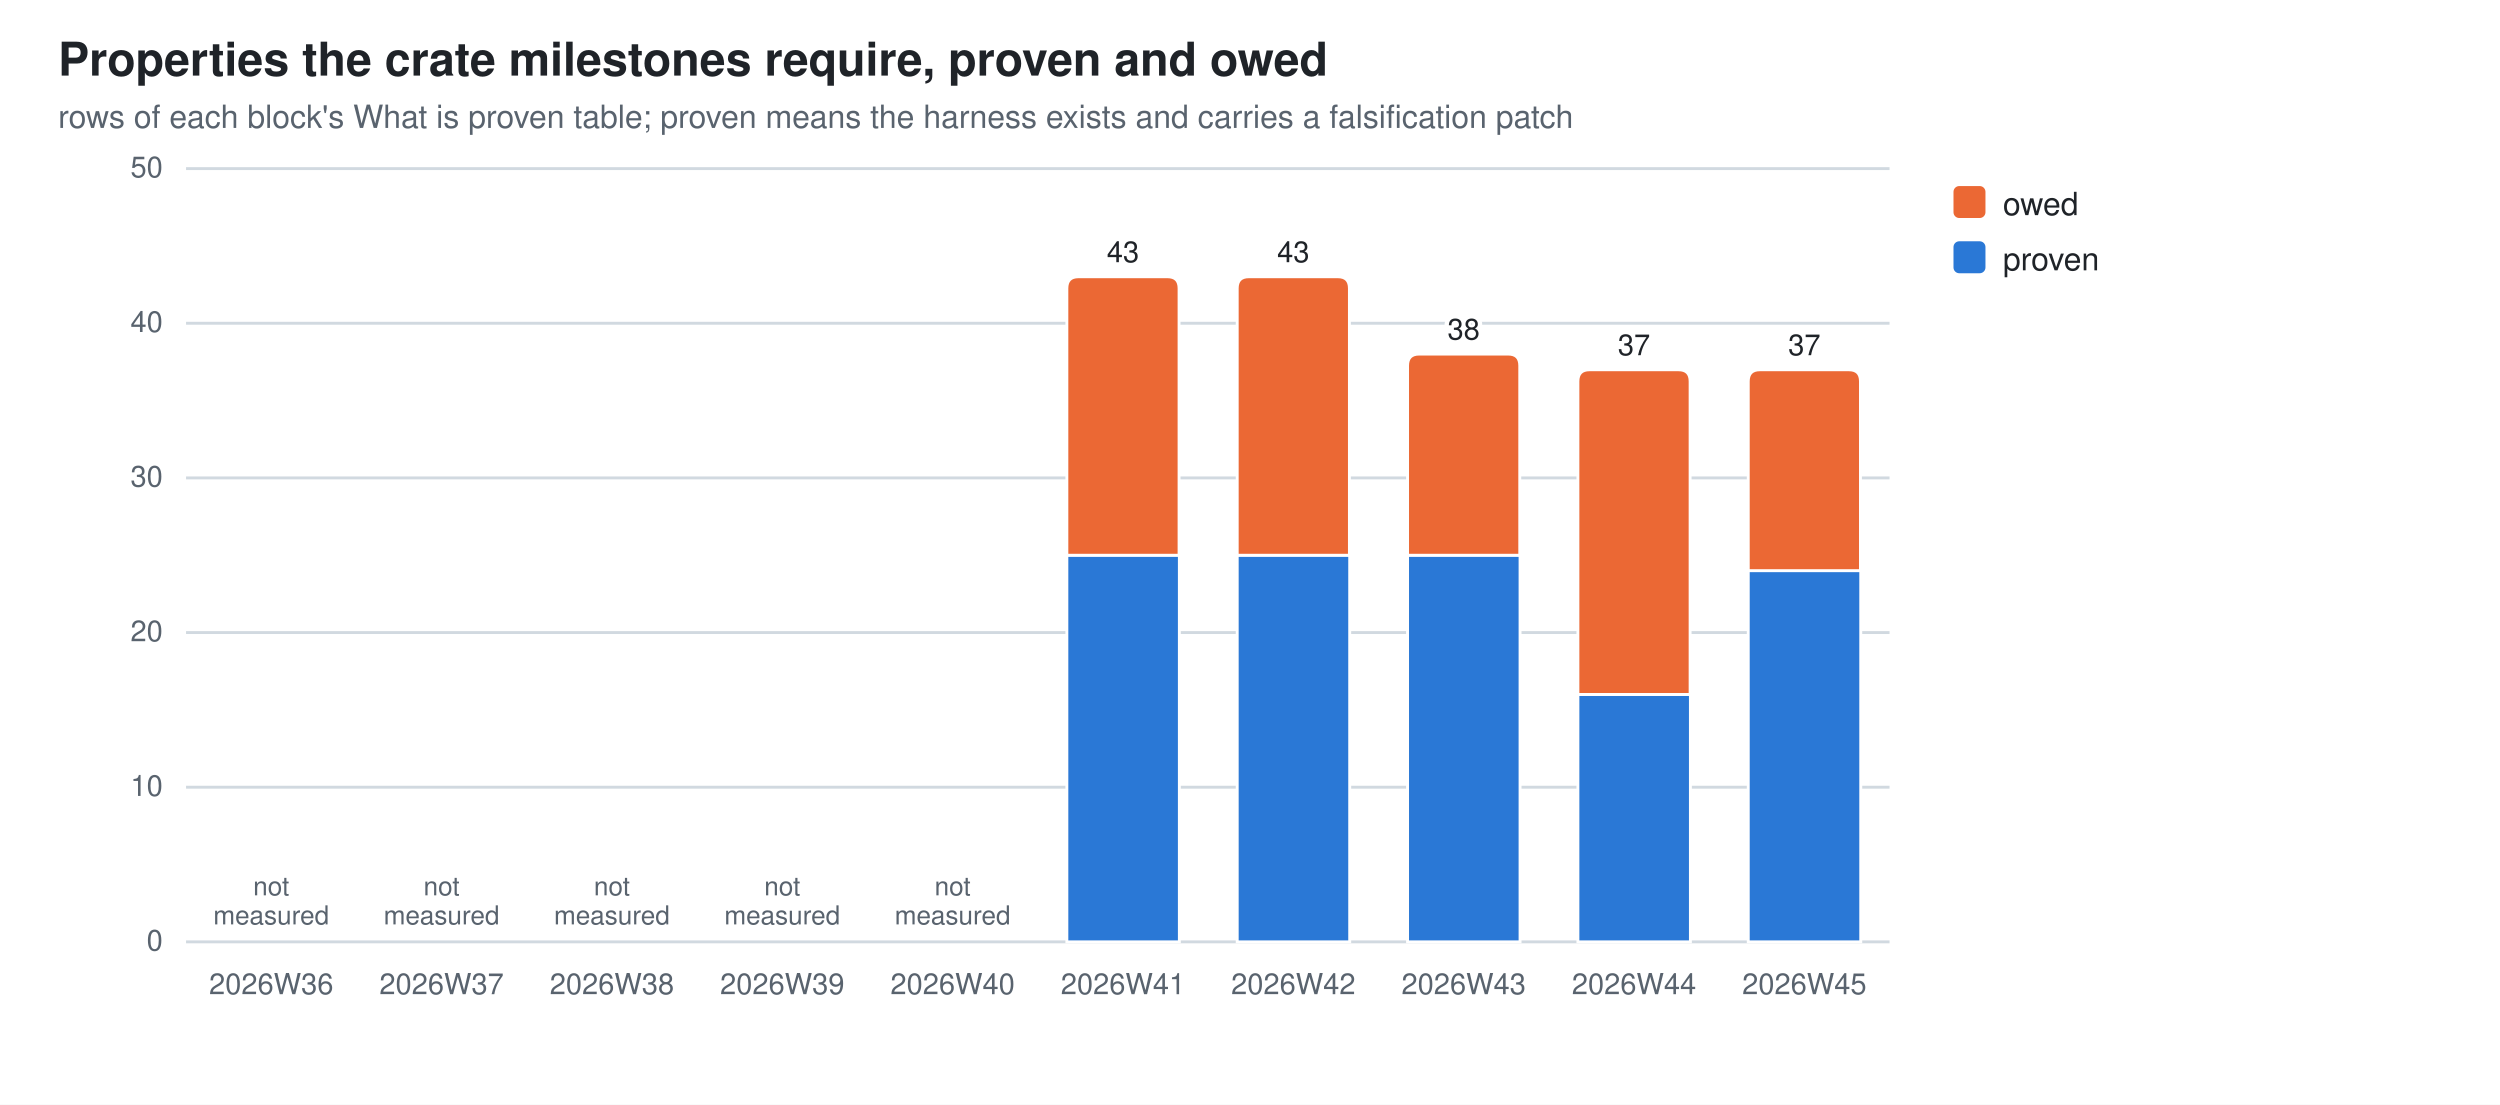
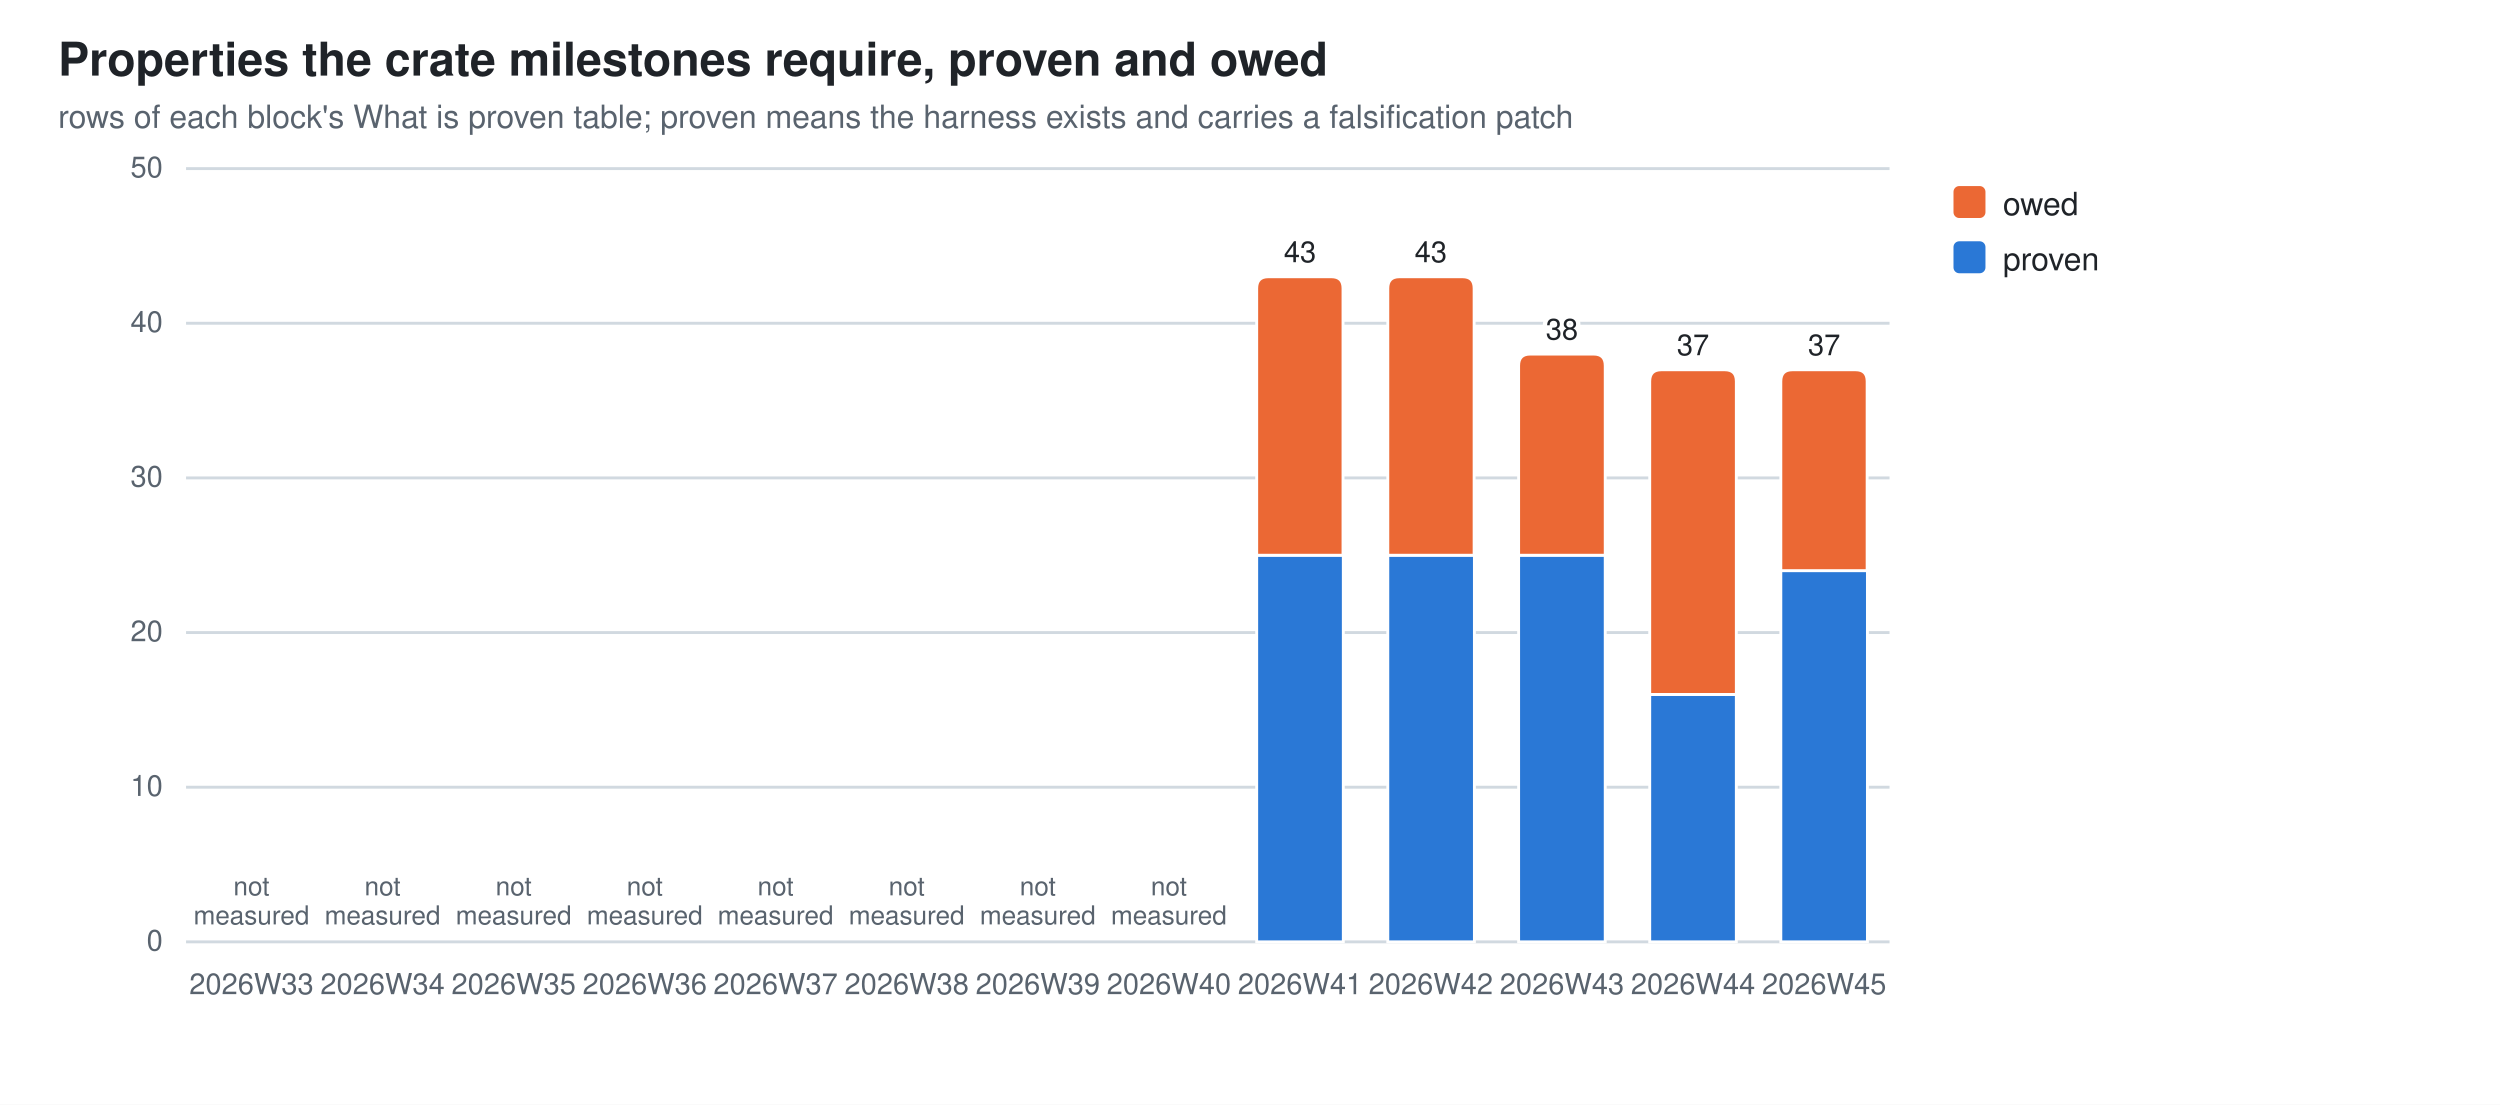
<svg xmlns="http://www.w3.org/2000/svg" width="860" height="380" viewBox="0 0 860 380" role="img" aria-label="Properties the crate milestones require, proven and owed">
  <style>
  .bg{fill:#ffffff} .fg{fill:#1f2328} .mut{fill:#59636e} .grid{stroke:#d1d9e0}
  .seg{stroke:#ffffff;stroke-width:1}
  .val{paint-order:stroke;stroke:#ffffff;stroke-width:3px;stroke-linejoin:round}
  .s0{fill:#2a78d6}  .s1{fill:#eb6834}
  @media (prefers-color-scheme: dark){
    .bg{fill:#0d1117} .fg{fill:#e6edf3} .mut{fill:#9198a1} .grid{stroke:#30363d}
    .seg{stroke:#0d1117} .val{stroke:#0d1117} .s0{fill:#3987e5} .s1{fill:#d95926}}
  text{font-family:-apple-system,BlinkMacSystemFont,"Segoe UI",Helvetica,Arial,sans-serif}
</style>
  <rect class="bg" width="860" height="380" />
  <text class="fg" x="20" y="26" font-size="16" font-weight="600">Properties the crate milestones require, proven and owed</text>
  <text class="mut" x="20" y="44" font-size="11">rows of each block's What is proven table; proven means the harness exists and carries a falsification patch</text>
  <line class="grid" x1="64" y1="324.0" x2="650.0" y2="324.0" stroke-width="1" />
  <text class="mut" x="56" y="327.0" font-size="10" text-anchor="end">0</text>
  <line class="grid" x1="64" y1="270.8" x2="650.0" y2="270.8" stroke-width="1" />
  <text class="mut" x="56" y="273.8" font-size="10" text-anchor="end">10</text>
  <line class="grid" x1="64" y1="217.6" x2="650.0" y2="217.6" stroke-width="1" />
  <text class="mut" x="56" y="220.6" font-size="10" text-anchor="end">20</text>
  <line class="grid" x1="64" y1="164.4" x2="650.0" y2="164.4" stroke-width="1" />
  <text class="mut" x="56" y="167.4" font-size="10" text-anchor="end">30</text>
  <line class="grid" x1="64" y1="111.2" x2="650.0" y2="111.2" stroke-width="1" />
  <text class="mut" x="56" y="114.2" font-size="10" text-anchor="end">40</text>
  <line class="grid" x1="64" y1="58.0" x2="650.0" y2="58.0" stroke-width="1" />
  <text class="mut" x="56" y="61.0" font-size="10" text-anchor="end">50</text>
-   <text class="mut" x="93.3" y="342" font-size="10" text-anchor="middle">2026W36</text>
-   <text class="mut" x="93.3" y="308.0" font-size="9" text-anchor="middle">not<tspan x="93.3" dy="10">measured</tspan>
+   <text class="mut" x="86.5" y="342" font-size="10" text-anchor="middle">2026W33</text>
+   <text class="mut" x="86.5" y="308.0" font-size="9" text-anchor="middle">not<tspan x="86.5" dy="10">measured</tspan>
  </text>
-   <text class="mut" x="151.9" y="342" font-size="10" text-anchor="middle">2026W37</text>
-   <text class="mut" x="151.9" y="308.0" font-size="9" text-anchor="middle">not<tspan x="151.9" dy="10">measured</tspan>
+   <text class="mut" x="131.6" y="342" font-size="10" text-anchor="middle">2026W34</text>
+   <text class="mut" x="131.6" y="308.0" font-size="9" text-anchor="middle">not<tspan x="131.6" dy="10">measured</tspan>
  </text>
-   <text class="mut" x="210.5" y="342" font-size="10" text-anchor="middle">2026W38</text>
-   <text class="mut" x="210.5" y="308.0" font-size="9" text-anchor="middle">not<tspan x="210.5" dy="10">measured</tspan>
+   <text class="mut" x="176.7" y="342" font-size="10" text-anchor="middle">2026W35</text>
+   <text class="mut" x="176.7" y="308.0" font-size="9" text-anchor="middle">not<tspan x="176.7" dy="10">measured</tspan>
  </text>
-   <text class="mut" x="269.1" y="342" font-size="10" text-anchor="middle">2026W39</text>
-   <text class="mut" x="269.1" y="308.0" font-size="9" text-anchor="middle">not<tspan x="269.1" dy="10">measured</tspan>
+   <text class="mut" x="221.8" y="342" font-size="10" text-anchor="middle">2026W36</text>
+   <text class="mut" x="221.8" y="308.0" font-size="9" text-anchor="middle">not<tspan x="221.8" dy="10">measured</tspan>
  </text>
-   <text class="mut" x="327.7" y="342" font-size="10" text-anchor="middle">2026W40</text>
-   <text class="mut" x="327.7" y="308.0" font-size="9" text-anchor="middle">not<tspan x="327.7" dy="10">measured</tspan>
+   <text class="mut" x="266.8" y="342" font-size="10" text-anchor="middle">2026W37</text>
+   <text class="mut" x="266.8" y="308.0" font-size="9" text-anchor="middle">not<tspan x="266.8" dy="10">measured</tspan>
  </text>
-   <rect class="seg s0" x="367.0" y="191.0" width="38.7" height="133.0" />
-   <path class="seg s1" d="M367.0,191.0 V99.2 Q367.0,95.2 371.0,95.2 H401.6 Q405.6,95.2 405.6,99.2 V191.0 Z" />
-   <text class="mut" x="386.3" y="342" font-size="10" text-anchor="middle">2026W41</text>
-   <text class="fg val" x="386.3" y="90.2" font-size="10" text-anchor="middle">43</text>
-   <rect class="seg s0" x="425.6" y="191.0" width="38.7" height="133.0" />
-   <path class="seg s1" d="M425.6,191.0 V99.2 Q425.6,95.2 429.6,95.2 H460.2 Q464.2,95.2 464.2,99.2 V191.0 Z" />
-   <text class="mut" x="444.9" y="342" font-size="10" text-anchor="middle">2026W42</text>
-   <text class="fg val" x="444.9" y="90.2" font-size="10" text-anchor="middle">43</text>
-   <rect class="seg s0" x="484.2" y="191.0" width="38.7" height="133.0" />
-   <path class="seg s1" d="M484.2,191.0 V125.8 Q484.2,121.8 488.2,121.8 H518.8 Q522.8,121.8 522.8,125.8 V191.0 Z" />
-   <text class="mut" x="503.5" y="342" font-size="10" text-anchor="middle">2026W43</text>
-   <text class="fg val" x="503.5" y="116.8" font-size="10" text-anchor="middle">38</text>
-   <rect class="seg s0" x="542.8" y="238.9" width="38.7" height="85.1" />
-   <path class="seg s1" d="M542.8,238.9 V131.2 Q542.8,127.2 546.8,127.2 H577.4 Q581.4,127.2 581.4,131.2 V238.9 Z" />
-   <text class="mut" x="562.1" y="342" font-size="10" text-anchor="middle">2026W44</text>
-   <text class="fg val" x="562.1" y="122.2" font-size="10" text-anchor="middle">37</text>
-   <rect class="seg s0" x="601.4" y="196.3" width="38.7" height="127.7" />
-   <path class="seg s1" d="M601.4,196.3 V131.2 Q601.4,127.2 605.4,127.2 H636.0 Q640.0,127.2 640.0,131.2 V196.3 Z" />
-   <text class="mut" x="620.7" y="342" font-size="10" text-anchor="middle">2026W45</text>
-   <text class="fg val" x="620.7" y="122.2" font-size="10" text-anchor="middle">37</text>
+   <text class="mut" x="311.9" y="342" font-size="10" text-anchor="middle">2026W38</text>
+   <text class="mut" x="311.9" y="308.0" font-size="9" text-anchor="middle">not<tspan x="311.9" dy="10">measured</tspan>
+   </text>
+   <text class="mut" x="357.0" y="342" font-size="10" text-anchor="middle">2026W39</text>
+   <text class="mut" x="357.0" y="308.0" font-size="9" text-anchor="middle">not<tspan x="357.0" dy="10">measured</tspan>
+   </text>
+   <text class="mut" x="402.1" y="342" font-size="10" text-anchor="middle">2026W40</text>
+   <text class="mut" x="402.1" y="308.0" font-size="9" text-anchor="middle">not<tspan x="402.1" dy="10">measured</tspan>
+   </text>
+   <rect class="seg s0" x="432.3" y="191.0" width="29.8" height="133.0" />
+   <path class="seg s1" d="M432.3,191.0 V99.2 Q432.3,95.2 436.3,95.2 H458.0 Q462.0,95.2 462.0,99.2 V191.0 Z" />
+   <text class="mut" x="447.2" y="342" font-size="10" text-anchor="middle">2026W41</text>
+   <text class="fg val" x="447.2" y="90.2" font-size="10" text-anchor="middle">43</text>
+   <rect class="seg s0" x="477.4" y="191.0" width="29.8" height="133.0" />
+   <path class="seg s1" d="M477.4,191.0 V99.2 Q477.4,95.2 481.4,95.2 H503.1 Q507.1,95.2 507.1,99.2 V191.0 Z" />
+   <text class="mut" x="492.2" y="342" font-size="10" text-anchor="middle">2026W42</text>
+   <text class="fg val" x="492.2" y="90.2" font-size="10" text-anchor="middle">43</text>
+   <rect class="seg s0" x="522.4" y="191.0" width="29.8" height="133.0" />
+   <path class="seg s1" d="M522.4,191.0 V125.8 Q522.4,121.8 526.4,121.8 H548.2 Q552.2,121.8 552.2,125.8 V191.0 Z" />
+   <text class="mut" x="537.3" y="342" font-size="10" text-anchor="middle">2026W43</text>
+   <text class="fg val" x="537.3" y="116.8" font-size="10" text-anchor="middle">38</text>
+   <rect class="seg s0" x="567.5" y="238.9" width="29.8" height="85.1" />
+   <path class="seg s1" d="M567.5,238.9 V131.2 Q567.5,127.2 571.5,127.2 H593.3 Q597.3,127.2 597.3,131.2 V238.9 Z" />
+   <text class="mut" x="582.4" y="342" font-size="10" text-anchor="middle">2026W44</text>
+   <text class="fg val" x="582.4" y="122.2" font-size="10" text-anchor="middle">37</text>
+   <rect class="seg s0" x="612.6" y="196.3" width="29.8" height="127.7" />
+   <path class="seg s1" d="M612.6,196.3 V131.2 Q612.6,127.2 616.6,127.2 H638.3 Q642.3,127.2 642.3,131.2 V196.3 Z" />
+   <text class="mut" x="627.5" y="342" font-size="10" text-anchor="middle">2026W45</text>
+   <text class="fg val" x="627.5" y="122.2" font-size="10" text-anchor="middle">37</text>
  <rect class="s1" x="672" y="64" width="11" height="11" rx="2" />
  <text class="fg" y="74" font-size="11">
    <tspan x="689" dy="0">owed</tspan>
  </text>
  <rect class="s0" x="672" y="83" width="11" height="11" rx="2" />
  <text class="fg" y="93" font-size="11">
    <tspan x="689" dy="0">proven</tspan>
  </text>
</svg>
